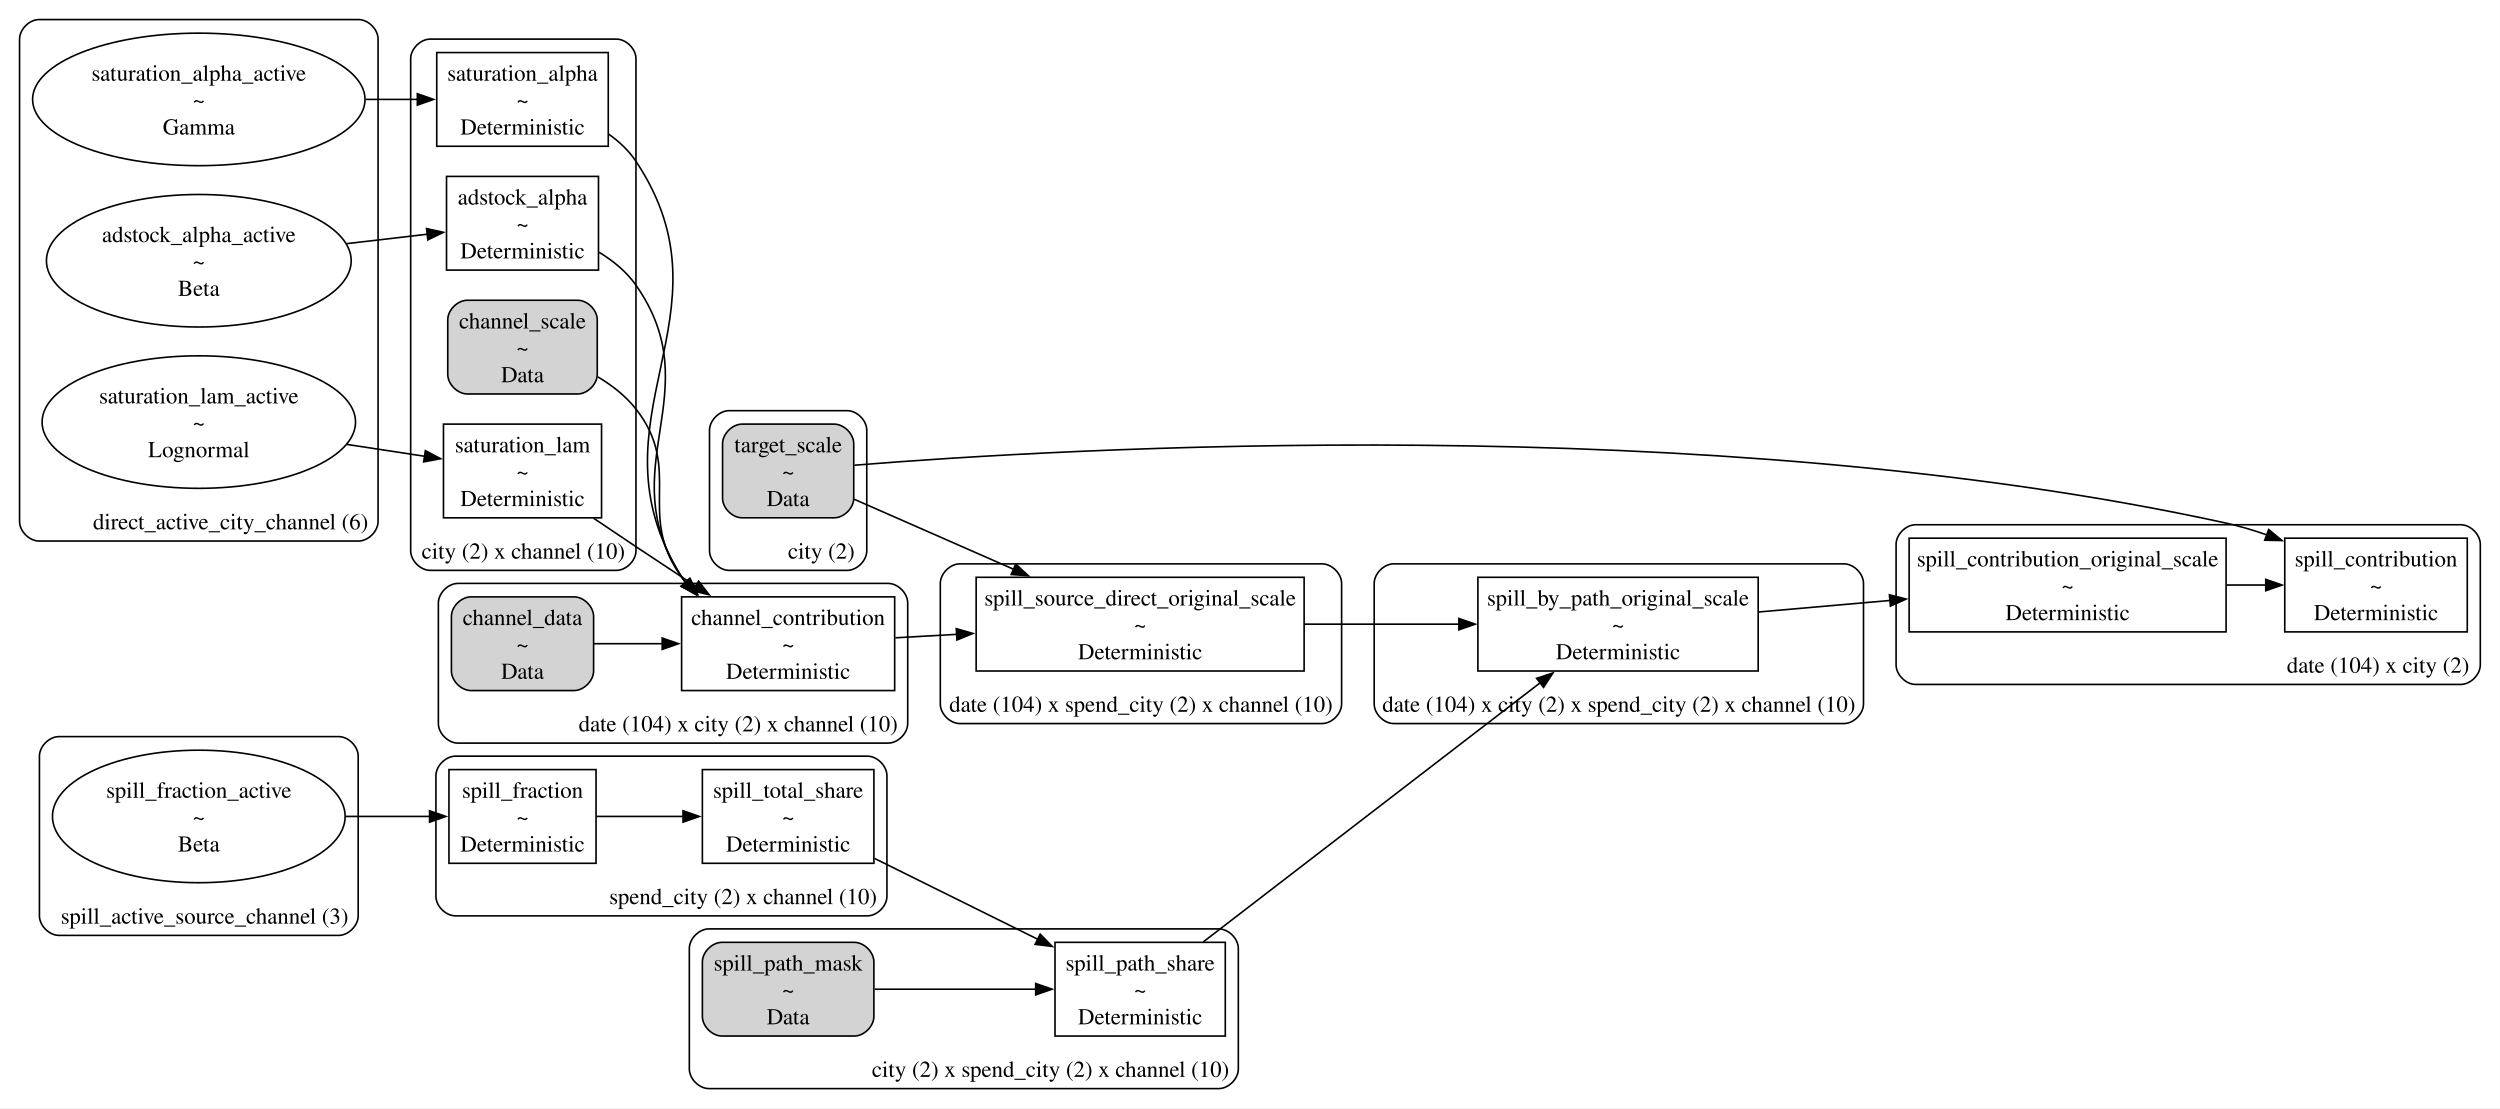
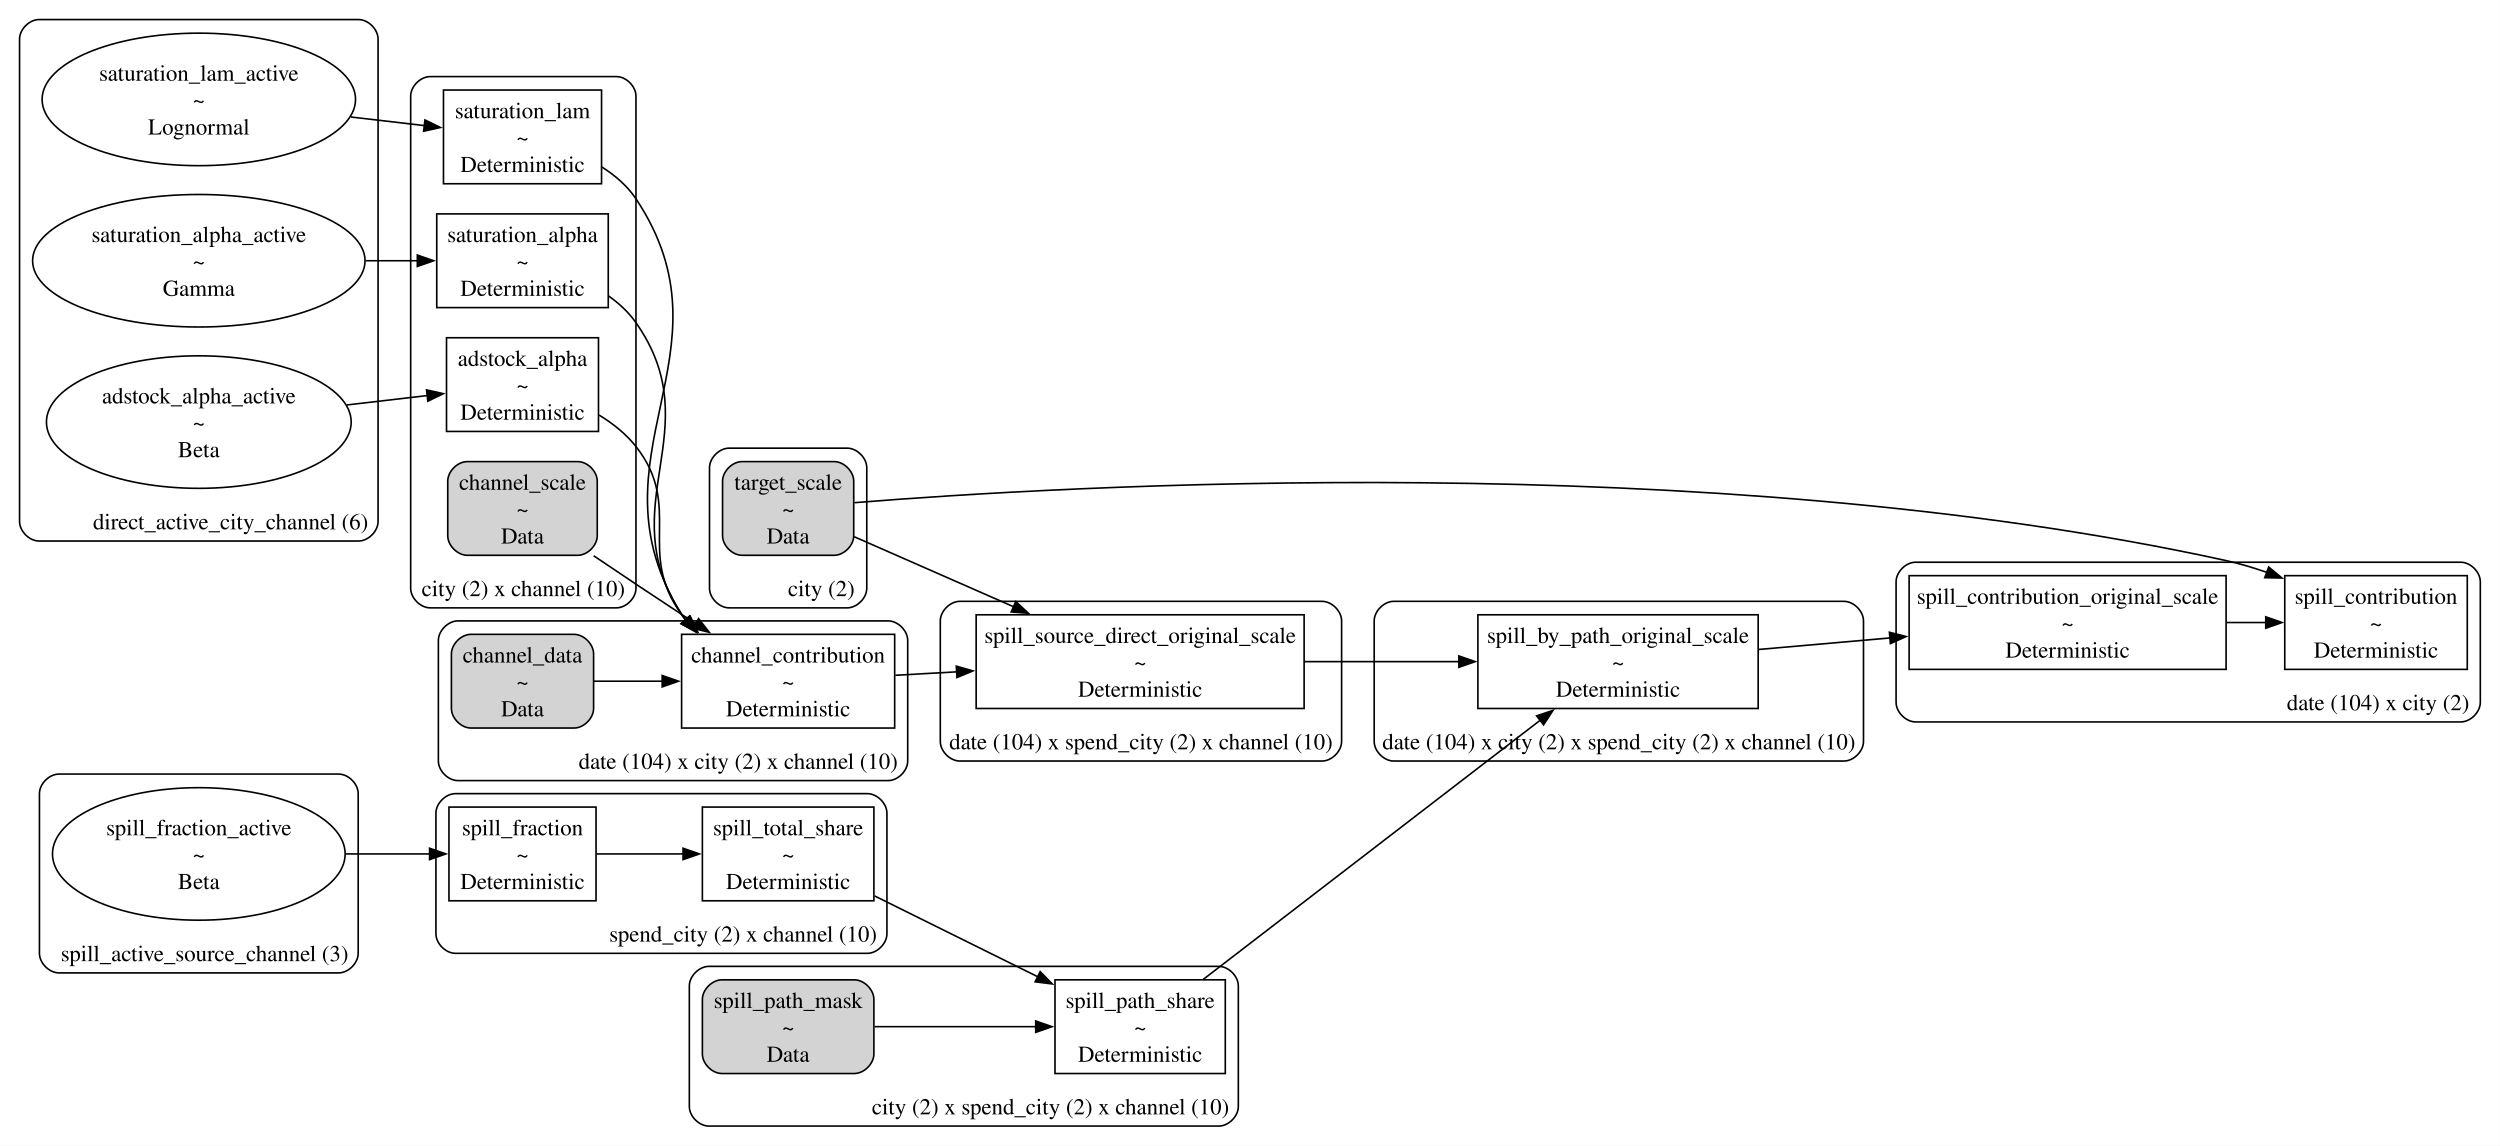
- <svg xmlns="http://www.w3.org/2000/svg" width="3196pt" height="1417pt" viewBox="0.00 0.00 3196.00 1417.00">
-   <g id="graph0" class="graph" transform="scale(2.08333 2.08333) rotate(0) translate(4 676)">
-     <polygon fill="white" stroke="none" points="-4,4 -4,-676 1530,-676 1530,4 -4,4" />
+ <svg xmlns="http://www.w3.org/2000/svg" width="3196pt" height="1465pt" viewBox="0.00 0.00 3196.00 1465.00">
+   <g id="graph0" class="graph" transform="scale(2.08333 2.08333) rotate(0) translate(4 699)">
+     <polygon fill="white" stroke="none" points="-4,4 -4,-699 1530,-699 1530,4 -4,4" />
    <g id="clust1" class="cluster">
      <path fill="none" stroke="black" d="M260,-326C260,-326 374.25,-326 374.25,-326 380.25,-326 386.25,-332 386.25,-338 386.25,-338 386.25,-640 386.25,-640 386.25,-646 380.25,-652 374.25,-652 374.25,-652 260,-652 260,-652 254,-652 248,-646 248,-640 248,-640 248,-338 248,-338 248,-332 254,-326 260,-326" />
      <text xml:space="preserve" text-anchor="middle" x="317.13" y="-333.2" font-family="Times,serif" font-size="14.00">city (2) x channel (10)</text>
    </g>
    <g id="clust2" class="cluster">
+       <path fill="none" stroke="black" d="M275.5,-114C275.5,-114 528.25,-114 528.25,-114 534.25,-114 540.25,-120 540.25,-126 540.25,-126 540.25,-200 540.25,-200 540.25,-206 534.25,-212 528.25,-212 528.25,-212 275.5,-212 275.5,-212 269.5,-212 263.5,-206 263.5,-200 263.5,-200 263.5,-126 263.5,-126 263.5,-120 269.5,-114 275.5,-114" />
+       <text xml:space="preserve" text-anchor="middle" x="452" y="-121.2" font-family="Times,serif" font-size="14.00">spend_city (2) x channel (10)</text>
+     </g>
+     <g id="clust3" class="cluster">
+       <path fill="none" stroke="black" d="M851.25,-232C851.25,-232 1127.5,-232 1127.5,-232 1133.5,-232 1139.5,-238 1139.5,-244 1139.5,-244 1139.5,-318 1139.5,-318 1139.5,-324 1133.5,-330 1127.5,-330 1127.5,-330 851.25,-330 851.25,-330 845.25,-330 839.25,-324 839.25,-318 839.25,-318 839.25,-244 839.25,-244 839.25,-238 845.25,-232 851.25,-232" />
+       <text xml:space="preserve" text-anchor="middle" x="989.38" y="-239.2" font-family="Times,serif" font-size="14.00">date (104) x city (2) x spend_city (2) x channel (10)</text>
+     </g>
+     <g id="clust4" class="cluster">
      <path fill="none" stroke="black" d="M431,-8C431,-8 743.88,-8 743.88,-8 749.88,-8 755.88,-14 755.88,-20 755.88,-20 755.88,-94 755.88,-94 755.88,-100 749.88,-106 743.88,-106 743.88,-106 431,-106 431,-106 425,-106 419,-100 419,-94 419,-94 419,-20 419,-20 419,-14 425,-8 431,-8" />
      <text xml:space="preserve" text-anchor="middle" x="640.63" y="-15.2" font-family="Times,serif" font-size="14.00">city (2) x spend_city (2) x channel (10)</text>
    </g>
-     <g id="clust3" class="cluster">
-       <path fill="none" stroke="black" d="M275.5,-114C275.5,-114 528.25,-114 528.25,-114 534.25,-114 540.25,-120 540.25,-126 540.25,-126 540.25,-200 540.25,-200 540.25,-206 534.25,-212 528.25,-212 528.25,-212 275.5,-212 275.5,-212 269.5,-212 263.5,-206 263.5,-200 263.5,-200 263.5,-126 263.5,-126 263.5,-120 269.5,-114 275.5,-114" />
-       <text xml:space="preserve" text-anchor="middle" x="452" y="-121.2" font-family="Times,serif" font-size="14.00">spend_city (2) x channel (10)</text>
-     </g>
-     <g id="clust4" class="cluster">
+     <g id="clust5" class="cluster">
+       <path fill="none" stroke="black" d="M20,-367C20,-367 216,-367 216,-367 222,-367 228,-373 228,-379 228,-379 228,-675 228,-675 228,-681 222,-687 216,-687 216,-687 20,-687 20,-687 14,-687 8,-681 8,-675 8,-675 8,-379 8,-379 8,-373 14,-367 20,-367" />
+       <text xml:space="preserve" text-anchor="middle" x="137.5" y="-374.2" font-family="Times,serif" font-size="14.00">direct_active_city_channel (6)</text>
+     </g>
+     <g id="clust6" class="cluster">
      <path fill="none" stroke="black" d="M443.38,-326C443.38,-326 515.88,-326 515.88,-326 521.88,-326 527.88,-332 527.88,-338 527.88,-338 527.88,-412 527.88,-412 527.88,-418 521.88,-424 515.88,-424 515.88,-424 443.38,-424 443.38,-424 437.38,-424 431.38,-418 431.38,-412 431.38,-412 431.38,-338 431.38,-338 431.38,-332 437.38,-326 443.38,-326" />
      <text xml:space="preserve" text-anchor="middle" x="500" y="-333.2" font-family="Times,serif" font-size="14.00">city (2)</text>
-     </g>
-     <g id="clust5" class="cluster">
-       <path fill="none" stroke="black" d="M851.25,-232C851.25,-232 1127.5,-232 1127.5,-232 1133.5,-232 1139.5,-238 1139.5,-244 1139.5,-244 1139.5,-318 1139.5,-318 1139.5,-324 1133.5,-330 1127.5,-330 1127.5,-330 851.25,-330 851.25,-330 845.25,-330 839.25,-324 839.25,-318 839.25,-318 839.25,-244 839.25,-244 839.25,-238 845.25,-232 851.25,-232" />
-       <text xml:space="preserve" text-anchor="middle" x="989.38" y="-239.2" font-family="Times,serif" font-size="14.00">date (104) x city (2) x spend_city (2) x channel (10)</text>
-     </g>
-     <g id="clust6" class="cluster">
-       <path fill="none" stroke="black" d="M20,-344C20,-344 216,-344 216,-344 222,-344 228,-350 228,-356 228,-356 228,-652 228,-652 228,-658 222,-664 216,-664 216,-664 20,-664 20,-664 14,-664 8,-658 8,-652 8,-652 8,-356 8,-356 8,-350 14,-344 20,-344" />
-       <text xml:space="preserve" text-anchor="middle" x="137.5" y="-351.2" font-family="Times,serif" font-size="14.00">direct_active_city_channel (6)</text>
    </g>
    <g id="clust7" class="cluster">
      <path fill="none" stroke="black" d="M32.2,-102C32.2,-102 203.8,-102 203.8,-102 209.8,-102 215.8,-108 215.8,-114 215.8,-114 215.8,-212 215.8,-212 215.8,-218 209.8,-224 203.8,-224 203.8,-224 32.2,-224 32.2,-224 26.2,-224 20.2,-218 20.2,-212 20.2,-212 20.2,-114 20.2,-114 20.2,-108 26.2,-102 32.2,-102" />
      <text xml:space="preserve" text-anchor="middle" x="121.55" y="-109.2" font-family="Times,serif" font-size="14.00">spill_active_source_channel (3)</text>
    </g>
    <g id="clust8" class="cluster">
      <path fill="none" stroke="black" d="M1171.5,-256C1171.5,-256 1506,-256 1506,-256 1512,-256 1518,-262 1518,-268 1518,-268 1518,-342 1518,-342 1518,-348 1512,-354 1506,-354 1506,-354 1171.5,-354 1171.5,-354 1165.5,-354 1159.5,-348 1159.5,-342 1159.5,-342 1159.5,-268 1159.5,-268 1159.5,-262 1165.5,-256 1171.5,-256" />
      <text xml:space="preserve" text-anchor="middle" x="1455.25" y="-263.2" font-family="Times,serif" font-size="14.00">date (104) x city (2)</text>
    </g>
    <g id="clust9" class="cluster">
      <path fill="none" stroke="black" d="M277,-220C277,-220 541,-220 541,-220 547,-220 553,-226 553,-232 553,-232 553,-306 553,-306 553,-312 547,-318 541,-318 541,-318 277,-318 277,-318 271,-318 265,-312 265,-306 265,-306 265,-232 265,-232 265,-226 271,-220 277,-220" />
      <text xml:space="preserve" text-anchor="middle" x="449" y="-227.2" font-family="Times,serif" font-size="14.00">date (104) x city (2) x channel (10)</text>
    </g>
    <g id="clust10" class="cluster">
      <path fill="none" stroke="black" d="M585,-232C585,-232 807.25,-232 807.25,-232 813.25,-232 819.25,-238 819.25,-244 819.25,-244 819.25,-318 819.25,-318 819.25,-324 813.25,-330 807.25,-330 807.25,-330 585,-330 585,-330 579,-330 573,-324 573,-318 573,-318 573,-244 573,-244 573,-238 579,-232 585,-232" />
      <text xml:space="preserve" text-anchor="middle" x="696.13" y="-239.2" font-family="Times,serif" font-size="14.00">date (104) x spend_city (2) x channel (10)</text>
    </g>
    <g id="node1" class="node">
-       <polygon fill="none" stroke="black" points="365.13,-415.75 268.13,-415.75 268.13,-358.25 365.13,-358.25 365.13,-415.75" />
-       <text xml:space="preserve" text-anchor="middle" x="316.63" y="-398.45" font-family="Times,serif" font-size="14.00">saturation_lam</text>
+       <path fill="lightgrey" stroke="black" d="M350.5,-415.75C350.5,-415.75 282.75,-415.75 282.75,-415.75 276.75,-415.75 270.75,-409.75 270.75,-403.75 270.75,-403.75 270.75,-370.25 270.75,-370.25 270.75,-364.25 276.75,-358.25 282.75,-358.25 282.75,-358.25 350.5,-358.25 350.5,-358.25 356.5,-358.25 362.5,-364.25 362.5,-370.25 362.5,-370.25 362.5,-403.75 362.5,-403.75 362.5,-409.75 356.5,-415.75 350.5,-415.75" />
+       <text xml:space="preserve" text-anchor="middle" x="316.63" y="-398.45" font-family="Times,serif" font-size="14.00">channel_scale</text>
      <text xml:space="preserve" text-anchor="middle" x="316.63" y="-381.95" font-family="Times,serif" font-size="14.00">~</text>
-       <text xml:space="preserve" text-anchor="middle" x="316.63" y="-365.45" font-family="Times,serif" font-size="14.00">Deterministic</text>
-     </g>
-     <g id="node18" class="node">
+       <text xml:space="preserve" text-anchor="middle" x="316.63" y="-365.45" font-family="Times,serif" font-size="14.00">Data</text>
+     </g>
+     <g id="node17" class="node">
      <polygon fill="none" stroke="black" points="545,-309.75 414.25,-309.75 414.25,-252.25 545,-252.25 545,-309.75" />
      <text xml:space="preserve" text-anchor="middle" x="479.63" y="-292.45" font-family="Times,serif" font-size="14.00">channel_contribution</text>
      <text xml:space="preserve" text-anchor="middle" x="479.63" y="-275.95" font-family="Times,serif" font-size="14.00">~</text>
      <text xml:space="preserve" text-anchor="middle" x="479.63" y="-259.45" font-family="Times,serif" font-size="14.00">Deterministic</text>
    </g>
-     <g id="edge13" class="edge">
+     <g id="edge10" class="edge">
      <path fill="none" stroke="black" d="M360.28,-357.97C377.04,-346.65 396.49,-333.63 414.25,-322 417.1,-320.14 420.02,-318.24 422.97,-316.32" />
      <polygon fill="black" stroke="black" points="424.69,-319.38 431.2,-311.02 420.9,-313.5 424.69,-319.38" />
    </g>
    <g id="node2" class="node">
-       <path fill="lightgrey" stroke="black" d="M350.5,-491.75C350.5,-491.75 282.75,-491.75 282.75,-491.75 276.75,-491.75 270.75,-485.75 270.75,-479.75 270.75,-479.75 270.75,-446.25 270.75,-446.25 270.75,-440.25 276.75,-434.25 282.75,-434.25 282.75,-434.25 350.5,-434.25 350.5,-434.25 356.5,-434.25 362.5,-440.25 362.5,-446.25 362.5,-446.25 362.5,-479.75 362.5,-479.75 362.5,-485.75 356.5,-491.75 350.5,-491.75" />
-       <text xml:space="preserve" text-anchor="middle" x="316.63" y="-474.45" font-family="Times,serif" font-size="14.00">channel_scale</text>
+       <polygon fill="none" stroke="black" points="363.25,-491.75 270,-491.75 270,-434.25 363.25,-434.25 363.25,-491.75" />
+       <text xml:space="preserve" text-anchor="middle" x="316.63" y="-474.45" font-family="Times,serif" font-size="14.00">adstock_alpha</text>
      <text xml:space="preserve" text-anchor="middle" x="316.63" y="-457.95" font-family="Times,serif" font-size="14.00">~</text>
-       <text xml:space="preserve" text-anchor="middle" x="316.63" y="-441.45" font-family="Times,serif" font-size="14.00">Data</text>
+       <text xml:space="preserve" text-anchor="middle" x="316.63" y="-441.45" font-family="Times,serif" font-size="14.00">Deterministic</text>
    </g>
    <g id="edge11" class="edge">
-       <path fill="none" stroke="black" d="M362.93,-444.71C371.67,-439.45 380.03,-432.93 386.25,-425 415.53,-387.68 386.13,-360.2 414.25,-322 415.23,-320.67 416.27,-319.36 417.36,-318.1" />
+       <path fill="none" stroke="black" d="M363.64,-444.28C372.12,-439.1 380.2,-432.71 386.25,-425 415.53,-387.68 386.13,-360.2 414.25,-322 415.23,-320.67 416.27,-319.36 417.36,-318.1" />
      <polygon fill="black" stroke="black" points="419.57,-320.84 424.12,-311.27 414.6,-315.91 419.57,-320.84" />
    </g>
    <g id="node3" class="node">
-       <polygon fill="none" stroke="black" points="363.25,-567.75 270,-567.75 270,-510.25 363.25,-510.25 363.25,-567.75" />
-       <text xml:space="preserve" text-anchor="middle" x="316.63" y="-550.45" font-family="Times,serif" font-size="14.00">adstock_alpha</text>
+       <polygon fill="none" stroke="black" points="369.25,-567.75 264,-567.75 264,-510.25 369.25,-510.25 369.25,-567.75" />
+       <text xml:space="preserve" text-anchor="middle" x="316.63" y="-550.45" font-family="Times,serif" font-size="14.00">saturation_alpha</text>
      <text xml:space="preserve" text-anchor="middle" x="316.63" y="-533.95" font-family="Times,serif" font-size="14.00">~</text>
      <text xml:space="preserve" text-anchor="middle" x="316.63" y="-517.45" font-family="Times,serif" font-size="14.00">Deterministic</text>
    </g>
-     <g id="edge15" class="edge">
-       <path fill="none" stroke="black" d="M363.61,-521.21C372.31,-515.92 380.48,-509.26 386.25,-501 432.39,-435.01 370.16,-389.38 414.25,-322 415.05,-320.78 415.89,-319.6 416.78,-318.44" />
+     <g id="edge13" class="edge">
+       <path fill="none" stroke="black" d="M369.5,-517.35C375.93,-512.77 381.8,-507.36 386.25,-501 432.39,-435.01 370.16,-389.38 414.25,-322 415.05,-320.78 415.89,-319.6 416.78,-318.44" />
      <polygon fill="black" stroke="black" points="419.2,-320.98 423.36,-311.23 414.03,-316.26 419.2,-320.98" />
    </g>
    <g id="node4" class="node">
-       <polygon fill="none" stroke="black" points="369.25,-643.75 264,-643.75 264,-586.25 369.25,-586.25 369.25,-643.75" />
-       <text xml:space="preserve" text-anchor="middle" x="316.63" y="-626.45" font-family="Times,serif" font-size="14.00">saturation_alpha</text>
+       <polygon fill="none" stroke="black" points="365.13,-643.75 268.13,-643.75 268.13,-586.25 365.13,-586.25 365.13,-643.75" />
+       <text xml:space="preserve" text-anchor="middle" x="316.63" y="-626.45" font-family="Times,serif" font-size="14.00">saturation_lam</text>
      <text xml:space="preserve" text-anchor="middle" x="316.63" y="-609.95" font-family="Times,serif" font-size="14.00">~</text>
      <text xml:space="preserve" text-anchor="middle" x="316.63" y="-593.45" font-family="Times,serif" font-size="14.00">Deterministic</text>
    </g>
-     <g id="edge12" class="edge">
-       <path fill="none" stroke="black" d="M369.42,-593.77C375.96,-589.12 381.87,-583.58 386.25,-577 449.42,-482.09 354.02,-418.81 414.25,-322 415.02,-320.77 415.84,-319.56 416.7,-318.39" />
+     <g id="edge14" class="edge">
+       <path fill="none" stroke="black" d="M365.3,-596.54C373.44,-591.37 380.97,-584.94 386.25,-577 449.42,-482.09 354.02,-418.81 414.25,-322 415.02,-320.77 415.84,-319.56 416.7,-318.39" />
      <polygon fill="black" stroke="black" points="419.14,-320.91 423.16,-311.11 413.9,-316.27 419.14,-320.91" />
    </g>
    <g id="node5" class="node">
+       <polygon fill="none" stroke="black" points="532.25,-203.75 427,-203.75 427,-146.25 532.25,-146.25 532.25,-203.75" />
+       <text xml:space="preserve" text-anchor="middle" x="479.63" y="-186.45" font-family="Times,serif" font-size="14.00">spill_total_share</text>
+       <text xml:space="preserve" text-anchor="middle" x="479.63" y="-169.95" font-family="Times,serif" font-size="14.00">~</text>
+       <text xml:space="preserve" text-anchor="middle" x="479.63" y="-153.45" font-family="Times,serif" font-size="14.00">Deterministic</text>
+     </g>
+     <g id="node8" class="node">
+       <polygon fill="none" stroke="black" points="747.88,-97.75 643.38,-97.75 643.38,-40.25 747.88,-40.25 747.88,-97.75" />
+       <text xml:space="preserve" text-anchor="middle" x="695.63" y="-80.45" font-family="Times,serif" font-size="14.00">spill_path_share</text>
+       <text xml:space="preserve" text-anchor="middle" x="695.63" y="-63.95" font-family="Times,serif" font-size="14.00">~</text>
+       <text xml:space="preserve" text-anchor="middle" x="695.63" y="-47.45" font-family="Times,serif" font-size="14.00">Deterministic</text>
+     </g>
+     <g id="edge9" class="edge">
+       <path fill="none" stroke="black" d="M532.7,-149.21C562.96,-134.22 601.25,-115.25 633,-99.53" />
+       <polygon fill="black" stroke="black" points="634.29,-102.79 641.7,-95.22 631.19,-96.52 634.29,-102.79" />
+     </g>
+     <g id="node6" class="node">
+       <polygon fill="none" stroke="black" points="361.75,-203.75 271.5,-203.75 271.5,-146.25 361.75,-146.25 361.75,-203.75" />
+       <text xml:space="preserve" text-anchor="middle" x="316.63" y="-186.45" font-family="Times,serif" font-size="14.00">spill_fraction</text>
+       <text xml:space="preserve" text-anchor="middle" x="316.63" y="-169.95" font-family="Times,serif" font-size="14.00">~</text>
+       <text xml:space="preserve" text-anchor="middle" x="316.63" y="-153.45" font-family="Times,serif" font-size="14.00">Deterministic</text>
+     </g>
+     <g id="edge7" class="edge">
+       <path fill="none" stroke="black" d="M362.05,-175C378.46,-175 397.4,-175 415.18,-175" />
+       <polygon fill="black" stroke="black" points="415.14,-178.5 425.14,-175 415.14,-171.5 415.14,-178.5" />
+     </g>
+     <g id="node7" class="node">
+       <polygon fill="none" stroke="black" points="1074.88,-321.75 902.88,-321.75 902.88,-264.25 1074.88,-264.25 1074.88,-321.75" />
+       <text xml:space="preserve" text-anchor="middle" x="988.88" y="-304.45" font-family="Times,serif" font-size="14.00">spill_by_path_original_scale</text>
+       <text xml:space="preserve" text-anchor="middle" x="988.88" y="-287.95" font-family="Times,serif" font-size="14.00">~</text>
+       <text xml:space="preserve" text-anchor="middle" x="988.88" y="-271.45" font-family="Times,serif" font-size="14.00">Deterministic</text>
+     </g>
+     <g id="node15" class="node">
+       <polygon fill="none" stroke="black" points="1362,-345.75 1167.5,-345.75 1167.5,-288.25 1362,-288.25 1362,-345.75" />
+       <text xml:space="preserve" text-anchor="middle" x="1264.75" y="-328.45" font-family="Times,serif" font-size="14.00">spill_contribution_original_scale</text>
+       <text xml:space="preserve" text-anchor="middle" x="1264.75" y="-311.95" font-family="Times,serif" font-size="14.00">~</text>
+       <text xml:space="preserve" text-anchor="middle" x="1264.75" y="-295.45" font-family="Times,serif" font-size="14.00">Deterministic</text>
+     </g>
+     <g id="edge6" class="edge">
+       <path fill="none" stroke="black" d="M1075.03,-300.46C1100.59,-302.7 1128.96,-305.19 1155.79,-307.54" />
+       <polygon fill="black" stroke="black" points="1155.4,-311.02 1165.67,-308.4 1156.01,-304.05 1155.4,-311.02" />
+     </g>
+     <g id="edge4" class="edge">
+       <path fill="none" stroke="black" d="M734.4,-98.05C787.44,-138.84 883.89,-213.02 941.3,-257.18" />
+       <polygon fill="black" stroke="black" points="938.9,-259.75 948.97,-263.07 943.17,-254.2 938.9,-259.75" />
+     </g>
+     <g id="node9" class="node">
      <path fill="lightgrey" stroke="black" d="M520.25,-97.75C520.25,-97.75 439,-97.75 439,-97.75 433,-97.75 427,-91.75 427,-85.75 427,-85.75 427,-52.25 427,-52.25 427,-46.25 433,-40.25 439,-40.25 439,-40.25 520.25,-40.25 520.25,-40.25 526.25,-40.25 532.25,-46.25 532.25,-52.25 532.25,-52.25 532.25,-85.75 532.25,-85.75 532.25,-91.75 526.25,-97.75 520.25,-97.75" />
      <text xml:space="preserve" text-anchor="middle" x="479.63" y="-80.45" font-family="Times,serif" font-size="14.00">spill_path_mask</text>
      <text xml:space="preserve" text-anchor="middle" x="479.63" y="-63.95" font-family="Times,serif" font-size="14.00">~</text>
      <text xml:space="preserve" text-anchor="middle" x="479.63" y="-47.45" font-family="Times,serif" font-size="14.00">Data</text>
    </g>
-     <g id="node6" class="node">
-       <polygon fill="none" stroke="black" points="747.88,-97.75 643.38,-97.75 643.38,-40.25 747.88,-40.25 747.88,-97.75" />
-       <text xml:space="preserve" text-anchor="middle" x="695.63" y="-80.45" font-family="Times,serif" font-size="14.00">spill_path_share</text>
-       <text xml:space="preserve" text-anchor="middle" x="695.63" y="-63.95" font-family="Times,serif" font-size="14.00">~</text>
-       <text xml:space="preserve" text-anchor="middle" x="695.63" y="-47.45" font-family="Times,serif" font-size="14.00">Deterministic</text>
-     </g>
-     <g id="edge9" class="edge">
+     <g id="edge8" class="edge">
      <path fill="none" stroke="black" d="M532.7,-69C562.56,-69 600.25,-69 631.76,-69" />
      <polygon fill="black" stroke="black" points="631.54,-72.5 641.54,-69 631.54,-65.5 631.54,-72.5" />
    </g>
    <g id="node10" class="node">
-       <polygon fill="none" stroke="black" points="1074.88,-321.75 902.88,-321.75 902.88,-264.25 1074.88,-264.25 1074.88,-321.75" />
-       <text xml:space="preserve" text-anchor="middle" x="988.88" y="-304.45" font-family="Times,serif" font-size="14.00">spill_by_path_original_scale</text>
-       <text xml:space="preserve" text-anchor="middle" x="988.88" y="-287.95" font-family="Times,serif" font-size="14.00">~</text>
-       <text xml:space="preserve" text-anchor="middle" x="988.88" y="-271.45" font-family="Times,serif" font-size="14.00">Deterministic</text>
-     </g>
-     <g id="edge6" class="edge">
-       <path fill="none" stroke="black" d="M734.4,-98.05C787.44,-138.84 883.89,-213.02 941.3,-257.18" />
-       <polygon fill="black" stroke="black" points="938.9,-259.75 948.97,-263.07 943.17,-254.2 938.9,-259.75" />
-     </g>
-     <g id="node7" class="node">
-       <polygon fill="none" stroke="black" points="361.75,-203.75 271.5,-203.75 271.5,-146.25 361.75,-146.25 361.75,-203.75" />
-       <text xml:space="preserve" text-anchor="middle" x="316.63" y="-186.45" font-family="Times,serif" font-size="14.00">spill_fraction</text>
-       <text xml:space="preserve" text-anchor="middle" x="316.63" y="-169.95" font-family="Times,serif" font-size="14.00">~</text>
-       <text xml:space="preserve" text-anchor="middle" x="316.63" y="-153.45" font-family="Times,serif" font-size="14.00">Deterministic</text>
-     </g>
-     <g id="node8" class="node">
-       <polygon fill="none" stroke="black" points="532.25,-203.75 427,-203.75 427,-146.25 532.25,-146.25 532.25,-203.75" />
-       <text xml:space="preserve" text-anchor="middle" x="479.63" y="-186.45" font-family="Times,serif" font-size="14.00">spill_total_share</text>
-       <text xml:space="preserve" text-anchor="middle" x="479.63" y="-169.95" font-family="Times,serif" font-size="14.00">~</text>
-       <text xml:space="preserve" text-anchor="middle" x="479.63" y="-153.45" font-family="Times,serif" font-size="14.00">Deterministic</text>
-     </g>
-     <g id="edge8" class="edge">
-       <path fill="none" stroke="black" d="M362.05,-175C378.46,-175 397.4,-175 415.18,-175" />
-       <polygon fill="black" stroke="black" points="415.14,-178.5 425.14,-175 415.14,-171.5 415.14,-178.5" />
-     </g>
-     <g id="edge10" class="edge">
-       <path fill="none" stroke="black" d="M532.7,-149.21C562.96,-134.22 601.25,-115.25 633,-99.53" />
-       <polygon fill="black" stroke="black" points="634.29,-102.79 641.7,-95.22 631.19,-96.52 634.29,-102.79" />
-     </g>
-     <g id="node9" class="node">
+       <ellipse fill="none" stroke="black" cx="118" cy="-539" rx="102" ry="40.66" />
+       <text xml:space="preserve" text-anchor="middle" x="118" y="-550.45" font-family="Times,serif" font-size="14.00">saturation_alpha_active</text>
+       <text xml:space="preserve" text-anchor="middle" x="118" y="-533.95" font-family="Times,serif" font-size="14.00">~</text>
+       <text xml:space="preserve" text-anchor="middle" x="118" y="-517.45" font-family="Times,serif" font-size="14.00">Gamma</text>
+     </g>
+     <g id="edge2" class="edge">
+       <path fill="none" stroke="black" d="M220.48,-539C231.33,-539 242.12,-539 252.34,-539" />
+       <polygon fill="black" stroke="black" points="252.09,-542.5 262.09,-539 252.09,-535.5 252.09,-542.5" />
+     </g>
+     <g id="node11" class="node">
+       <ellipse fill="none" stroke="black" cx="118" cy="-638" rx="96.17" ry="40.66" />
+       <text xml:space="preserve" text-anchor="middle" x="118" y="-649.45" font-family="Times,serif" font-size="14.00">saturation_lam_active</text>
+       <text xml:space="preserve" text-anchor="middle" x="118" y="-632.95" font-family="Times,serif" font-size="14.00">~</text>
+       <text xml:space="preserve" text-anchor="middle" x="118" y="-616.45" font-family="Times,serif" font-size="14.00">Lognormal</text>
+     </g>
+     <g id="edge19" class="edge">
+       <path fill="none" stroke="black" d="M211.27,-627.21C226.7,-625.4 242.33,-623.57 256.63,-621.9" />
+       <polygon fill="black" stroke="black" points="256.76,-625.41 266.28,-620.77 255.94,-618.46 256.76,-625.41" />
+     </g>
+     <g id="node12" class="node">
+       <ellipse fill="none" stroke="black" cx="118" cy="-440" rx="93.51" ry="40.66" />
+       <text xml:space="preserve" text-anchor="middle" x="118" y="-451.45" font-family="Times,serif" font-size="14.00">adstock_alpha_active</text>
+       <text xml:space="preserve" text-anchor="middle" x="118" y="-434.95" font-family="Times,serif" font-size="14.00">~</text>
+       <text xml:space="preserve" text-anchor="middle" x="118" y="-418.45" font-family="Times,serif" font-size="14.00">Beta</text>
+     </g>
+     <g id="edge1" class="edge">
+       <path fill="none" stroke="black" d="M208.68,-450.49C225.63,-452.47 242.93,-454.5 258.54,-456.32" />
+       <polygon fill="black" stroke="black" points="257.73,-459.75 268.07,-457.44 258.54,-452.8 257.73,-459.75" />
+     </g>
+     <g id="node13" class="node">
      <path fill="lightgrey" stroke="black" d="M507.88,-415.75C507.88,-415.75 451.38,-415.75 451.38,-415.75 445.38,-415.75 439.38,-409.75 439.38,-403.75 439.38,-403.75 439.38,-370.25 439.38,-370.25 439.38,-364.25 445.38,-358.25 451.38,-358.25 451.38,-358.25 507.88,-358.25 507.88,-358.25 513.88,-358.25 519.88,-364.25 519.88,-370.25 519.88,-370.25 519.88,-403.75 519.88,-403.75 519.88,-409.75 513.88,-415.75 507.88,-415.75" />
      <text xml:space="preserve" text-anchor="middle" x="479.63" y="-398.45" font-family="Times,serif" font-size="14.00">target_scale</text>
      <text xml:space="preserve" text-anchor="middle" x="479.63" y="-381.95" font-family="Times,serif" font-size="14.00">~</text>
      <text xml:space="preserve" text-anchor="middle" x="479.63" y="-365.45" font-family="Times,serif" font-size="14.00">Data</text>
    </g>
-     <g id="node15" class="node">
+     <g id="node16" class="node">
      <polygon fill="none" stroke="black" points="1510,-345.75 1398,-345.75 1398,-288.25 1510,-288.25 1510,-345.75" />
      <text xml:space="preserve" text-anchor="middle" x="1454" y="-328.45" font-family="Times,serif" font-size="14.00">spill_contribution</text>
      <text xml:space="preserve" text-anchor="middle" x="1454" y="-311.95" font-family="Times,serif" font-size="14.00">~</text>
      <text xml:space="preserve" text-anchor="middle" x="1454" y="-295.45" font-family="Times,serif" font-size="14.00">Deterministic</text>
    </g>
    <g id="edge16" class="edge">
      <path fill="none" stroke="black" d="M520.35,-390.54C645.76,-400.68 1043.81,-424.8 1362,-355 1370.26,-353.19 1378.71,-350.66 1386.98,-347.77" />
      <polygon fill="black" stroke="black" points="1388.15,-351.07 1396.3,-344.3 1385.71,-344.51 1388.15,-351.07" />
    </g>
    <g id="node19" class="node">
      <polygon fill="none" stroke="black" points="796.25,-321.75 595,-321.75 595,-264.25 796.25,-264.25 796.25,-321.75" />
      <text xml:space="preserve" text-anchor="middle" x="695.63" y="-304.45" font-family="Times,serif" font-size="14.00">spill_source_direct_original_scale</text>
      <text xml:space="preserve" text-anchor="middle" x="695.63" y="-287.95" font-family="Times,serif" font-size="14.00">~</text>
      <text xml:space="preserve" text-anchor="middle" x="695.63" y="-271.45" font-family="Times,serif" font-size="14.00">Deterministic</text>
    </g>
    <g id="edge18" class="edge">
      <path fill="none" stroke="black" d="M520.13,-369.65C547.6,-357.58 585.1,-341.11 618.3,-326.53" />
      <polygon fill="black" stroke="black" points="619.32,-329.9 627.07,-322.68 616.5,-323.49 619.32,-329.9" />
    </g>
-     <g id="node16" class="node">
-       <polygon fill="none" stroke="black" points="1362,-345.75 1167.5,-345.75 1167.5,-288.25 1362,-288.25 1362,-345.75" />
-       <text xml:space="preserve" text-anchor="middle" x="1264.75" y="-328.45" font-family="Times,serif" font-size="14.00">spill_contribution_original_scale</text>
-       <text xml:space="preserve" text-anchor="middle" x="1264.75" y="-311.95" font-family="Times,serif" font-size="14.00">~</text>
-       <text xml:space="preserve" text-anchor="middle" x="1264.75" y="-295.45" font-family="Times,serif" font-size="14.00">Deterministic</text>
-     </g>
-     <g id="edge7" class="edge">
-       <path fill="none" stroke="black" d="M1075.03,-300.46C1100.59,-302.7 1128.96,-305.19 1155.79,-307.54" />
-       <polygon fill="black" stroke="black" points="1155.4,-311.02 1165.67,-308.4 1156.01,-304.05 1155.4,-311.02" />
-     </g>
-     <g id="node11" class="node">
-       <ellipse fill="none" stroke="black" cx="118" cy="-615" rx="102" ry="40.66" />
-       <text xml:space="preserve" text-anchor="middle" x="118" y="-626.45" font-family="Times,serif" font-size="14.00">saturation_alpha_active</text>
-       <text xml:space="preserve" text-anchor="middle" x="118" y="-609.95" font-family="Times,serif" font-size="14.00">~</text>
-       <text xml:space="preserve" text-anchor="middle" x="118" y="-593.45" font-family="Times,serif" font-size="14.00">Gamma</text>
-     </g>
-     <g id="edge3" class="edge">
-       <path fill="none" stroke="black" d="M220.48,-615C231.33,-615 242.12,-615 252.34,-615" />
-       <polygon fill="black" stroke="black" points="252.09,-618.5 262.09,-615 252.09,-611.5 252.09,-618.5" />
-     </g>
-     <g id="node12" class="node">
-       <ellipse fill="none" stroke="black" cx="118" cy="-516" rx="93.51" ry="40.66" />
-       <text xml:space="preserve" text-anchor="middle" x="118" y="-527.45" font-family="Times,serif" font-size="14.00">adstock_alpha_active</text>
-       <text xml:space="preserve" text-anchor="middle" x="118" y="-510.95" font-family="Times,serif" font-size="14.00">~</text>
-       <text xml:space="preserve" text-anchor="middle" x="118" y="-494.45" font-family="Times,serif" font-size="14.00">Beta</text>
-     </g>
-     <g id="edge1" class="edge">
-       <path fill="none" stroke="black" d="M208.68,-526.49C225.63,-528.47 242.93,-530.5 258.54,-532.32" />
-       <polygon fill="black" stroke="black" points="257.73,-535.75 268.07,-533.44 258.54,-528.8 257.73,-535.75" />
-     </g>
-     <g id="node13" class="node">
-       <ellipse fill="none" stroke="black" cx="118" cy="-417" rx="96.17" ry="40.66" />
-       <text xml:space="preserve" text-anchor="middle" x="118" y="-428.45" font-family="Times,serif" font-size="14.00">saturation_lam_active</text>
-       <text xml:space="preserve" text-anchor="middle" x="118" y="-411.95" font-family="Times,serif" font-size="14.00">~</text>
-       <text xml:space="preserve" text-anchor="middle" x="118" y="-395.45" font-family="Times,serif" font-size="14.00">Lognormal</text>
-     </g>
-     <g id="edge2" class="edge">
-       <path fill="none" stroke="black" d="M208.97,-403.27C225.17,-400.8 241.67,-398.28 256.7,-395.99" />
-       <polygon fill="black" stroke="black" points="257.02,-399.48 266.38,-394.51 255.96,-392.56 257.02,-399.48" />
-     </g>
    <g id="node14" class="node">
      <ellipse fill="none" stroke="black" cx="118" cy="-175" rx="89.8" ry="40.66" />
      <text xml:space="preserve" text-anchor="middle" x="118" y="-186.45" font-family="Times,serif" font-size="14.00">spill_fraction_active</text>
      <text xml:space="preserve" text-anchor="middle" x="118" y="-169.95" font-family="Times,serif" font-size="14.00">~</text>
      <text xml:space="preserve" text-anchor="middle" x="118" y="-153.45" font-family="Times,serif" font-size="14.00">Beta</text>
    </g>
-     <g id="edge4" class="edge">
+     <g id="edge3" class="edge">
      <path fill="none" stroke="black" d="M208.11,-175C225.69,-175 243.66,-175 259.76,-175" />
      <polygon fill="black" stroke="black" points="259.6,-178.5 269.6,-175 259.6,-171.5 259.6,-178.5" />
    </g>
-     <g id="edge17" class="edge">
+     <g id="edge15" class="edge">
      <path fill="none" stroke="black" d="M1362.39,-317C1370.56,-317 1378.7,-317 1386.56,-317" />
      <polygon fill="black" stroke="black" points="1386.34,-320.5 1396.34,-317 1386.34,-313.5 1386.34,-320.5" />
    </g>
-     <g id="node17" class="node">
+     <g id="edge17" class="edge">
+       <path fill="none" stroke="black" d="M545.41,-284.63C557.4,-285.31 570.23,-286.02 583.15,-286.75" />
+       <polygon fill="black" stroke="black" points="582.81,-290.24 592.99,-287.3 583.21,-283.25 582.81,-290.24" />
+     </g>
+     <g id="node18" class="node">
      <path fill="lightgrey" stroke="black" d="M348.25,-309.75C348.25,-309.75 285,-309.75 285,-309.75 279,-309.75 273,-303.75 273,-297.75 273,-297.75 273,-264.25 273,-264.25 273,-258.25 279,-252.25 285,-252.25 285,-252.25 348.25,-252.25 348.25,-252.25 354.25,-252.25 360.25,-258.25 360.25,-264.25 360.25,-264.25 360.25,-297.75 360.25,-297.75 360.25,-303.75 354.25,-309.75 348.25,-309.75" />
      <text xml:space="preserve" text-anchor="middle" x="316.63" y="-292.45" font-family="Times,serif" font-size="14.00">channel_data</text>
      <text xml:space="preserve" text-anchor="middle" x="316.63" y="-275.95" font-family="Times,serif" font-size="14.00">~</text>
      <text xml:space="preserve" text-anchor="middle" x="316.63" y="-259.45" font-family="Times,serif" font-size="14.00">Data</text>
    </g>
-     <g id="edge14" class="edge">
+     <g id="edge12" class="edge">
      <path fill="none" stroke="black" d="M360.35,-281C373.29,-281 387.91,-281 402.35,-281" />
      <polygon fill="black" stroke="black" points="402.34,-284.5 412.34,-281 402.34,-277.5 402.34,-284.5" />
-     </g>
-     <g id="edge19" class="edge">
-       <path fill="none" stroke="black" d="M545.41,-284.63C557.4,-285.31 570.23,-286.02 583.15,-286.75" />
-       <polygon fill="black" stroke="black" points="582.81,-290.24 592.99,-287.3 583.21,-283.25 582.81,-290.24" />
    </g>
    <g id="edge5" class="edge">
      <path fill="none" stroke="black" d="M796.45,-293C827.11,-293 860.79,-293 891.24,-293" />
      <polygon fill="black" stroke="black" points="891.22,-296.5 901.22,-293 891.22,-289.5 891.22,-296.5" />
    </g>
  </g>
</svg>
